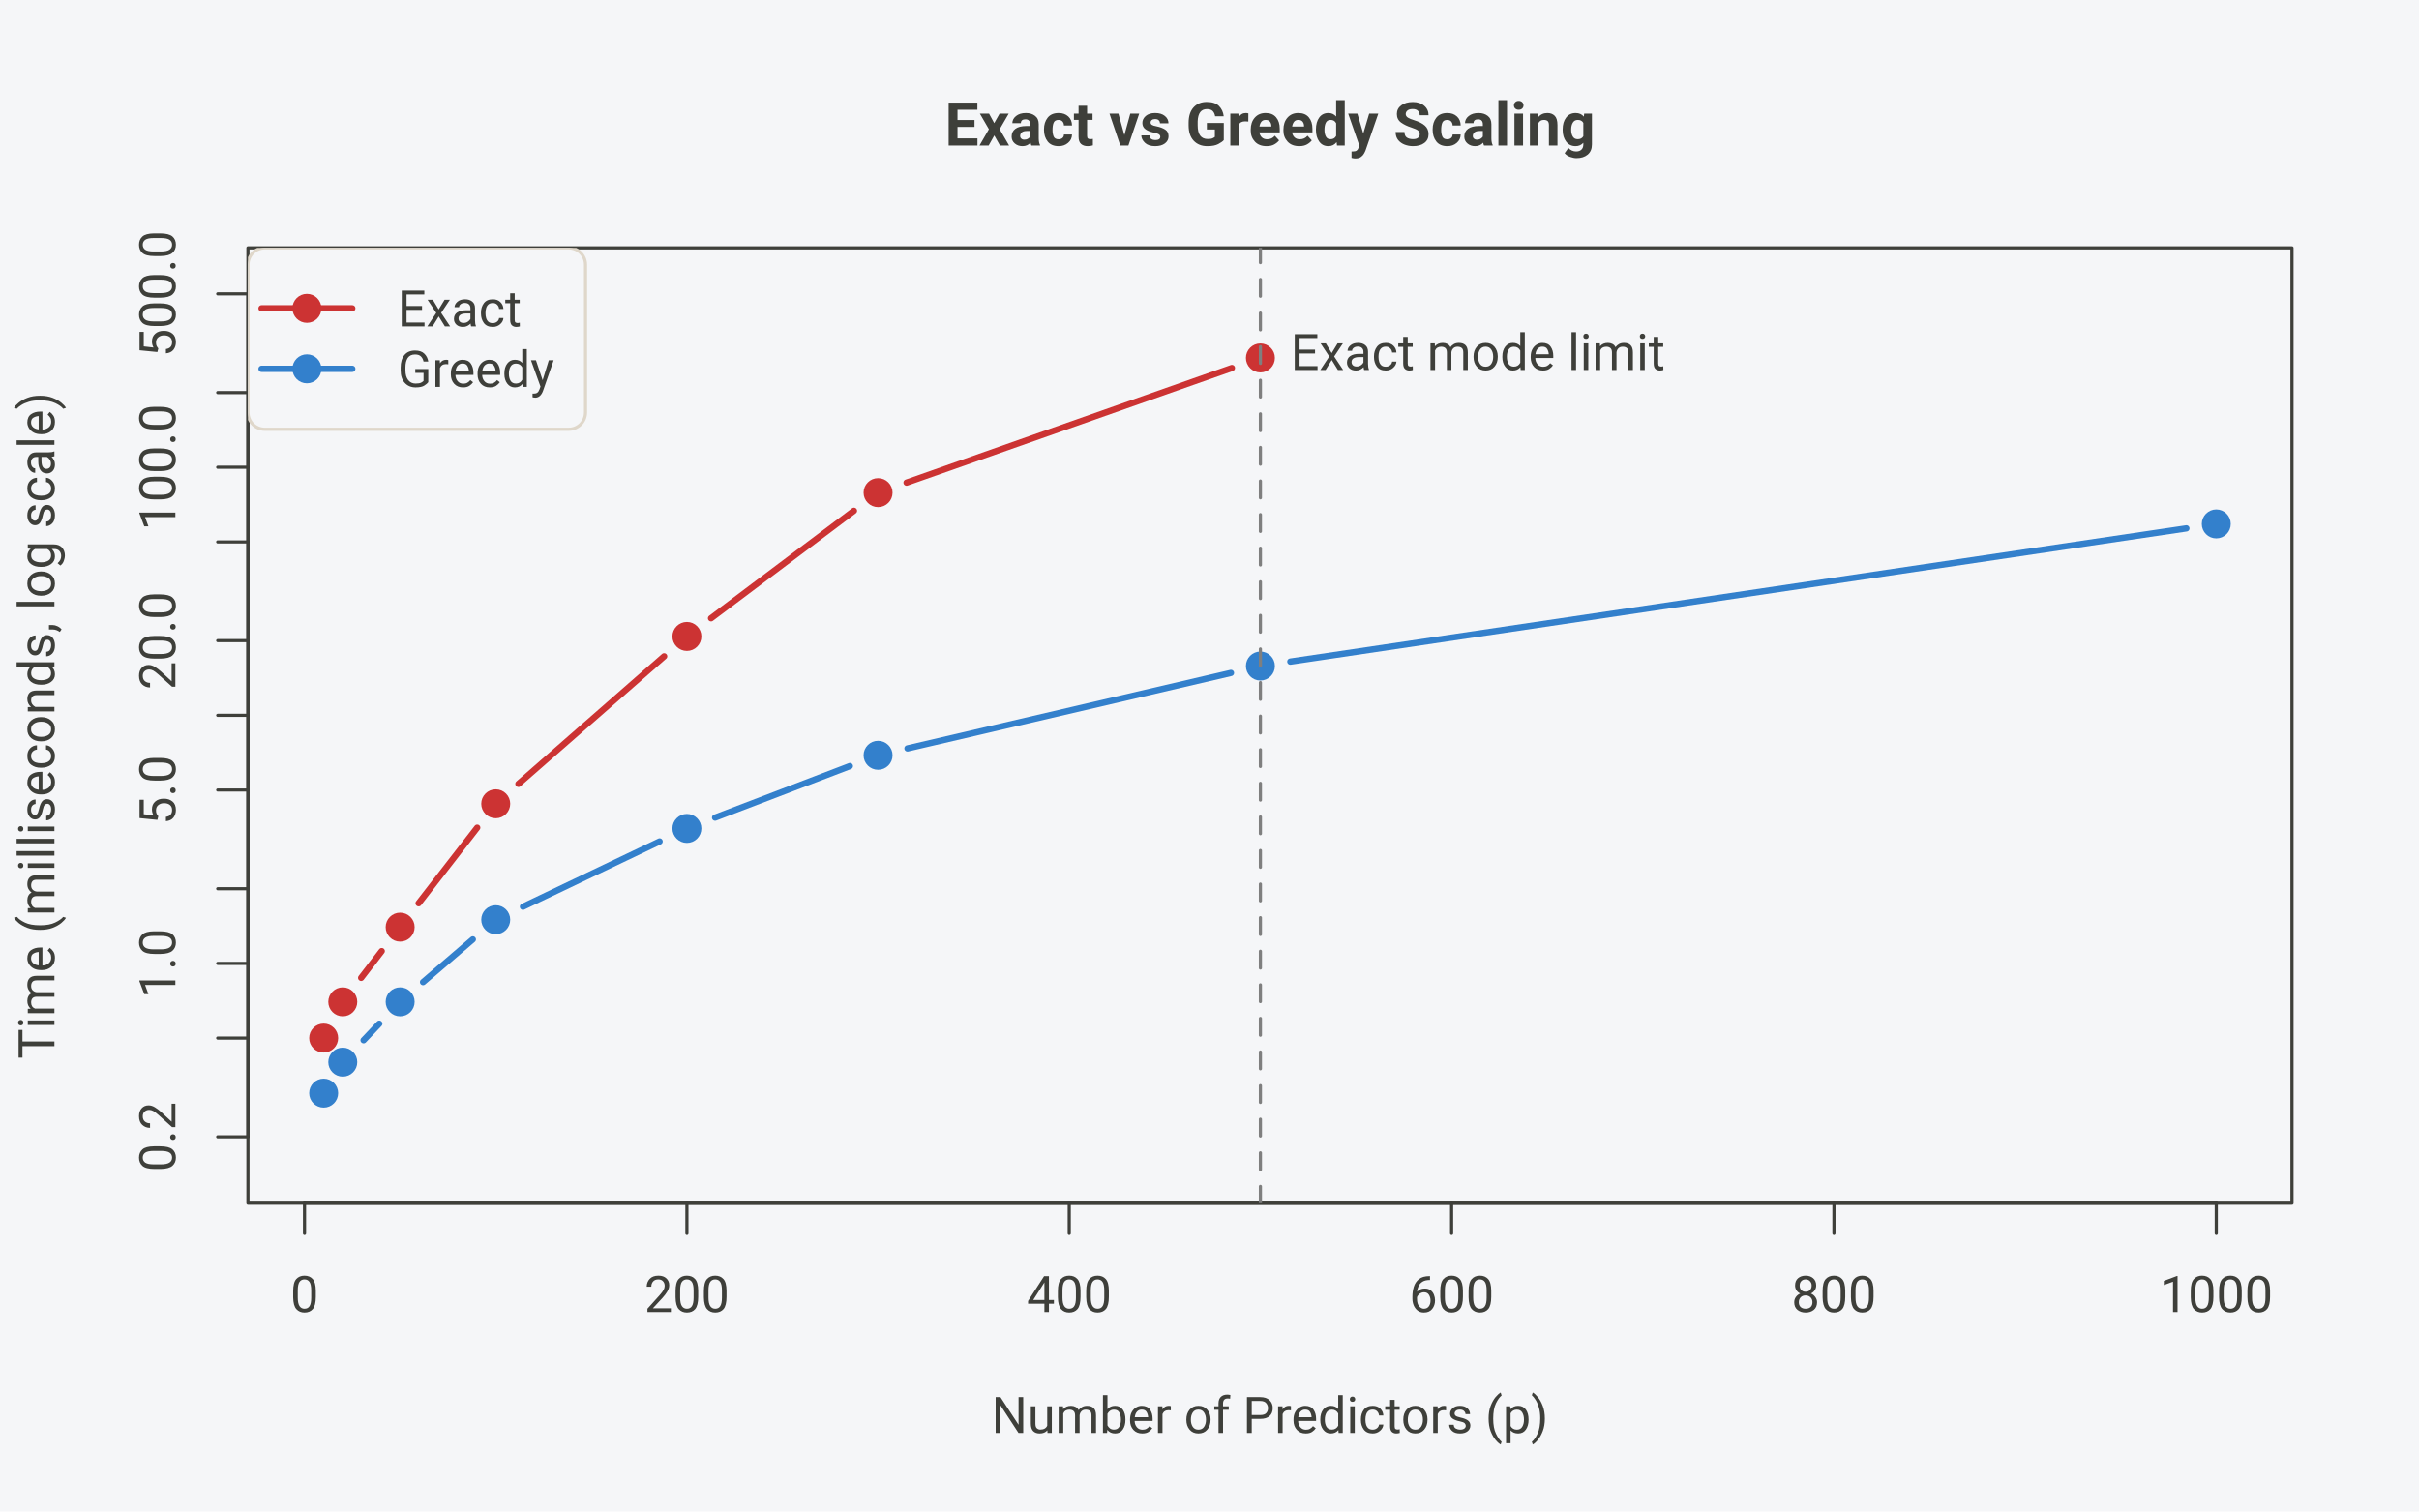
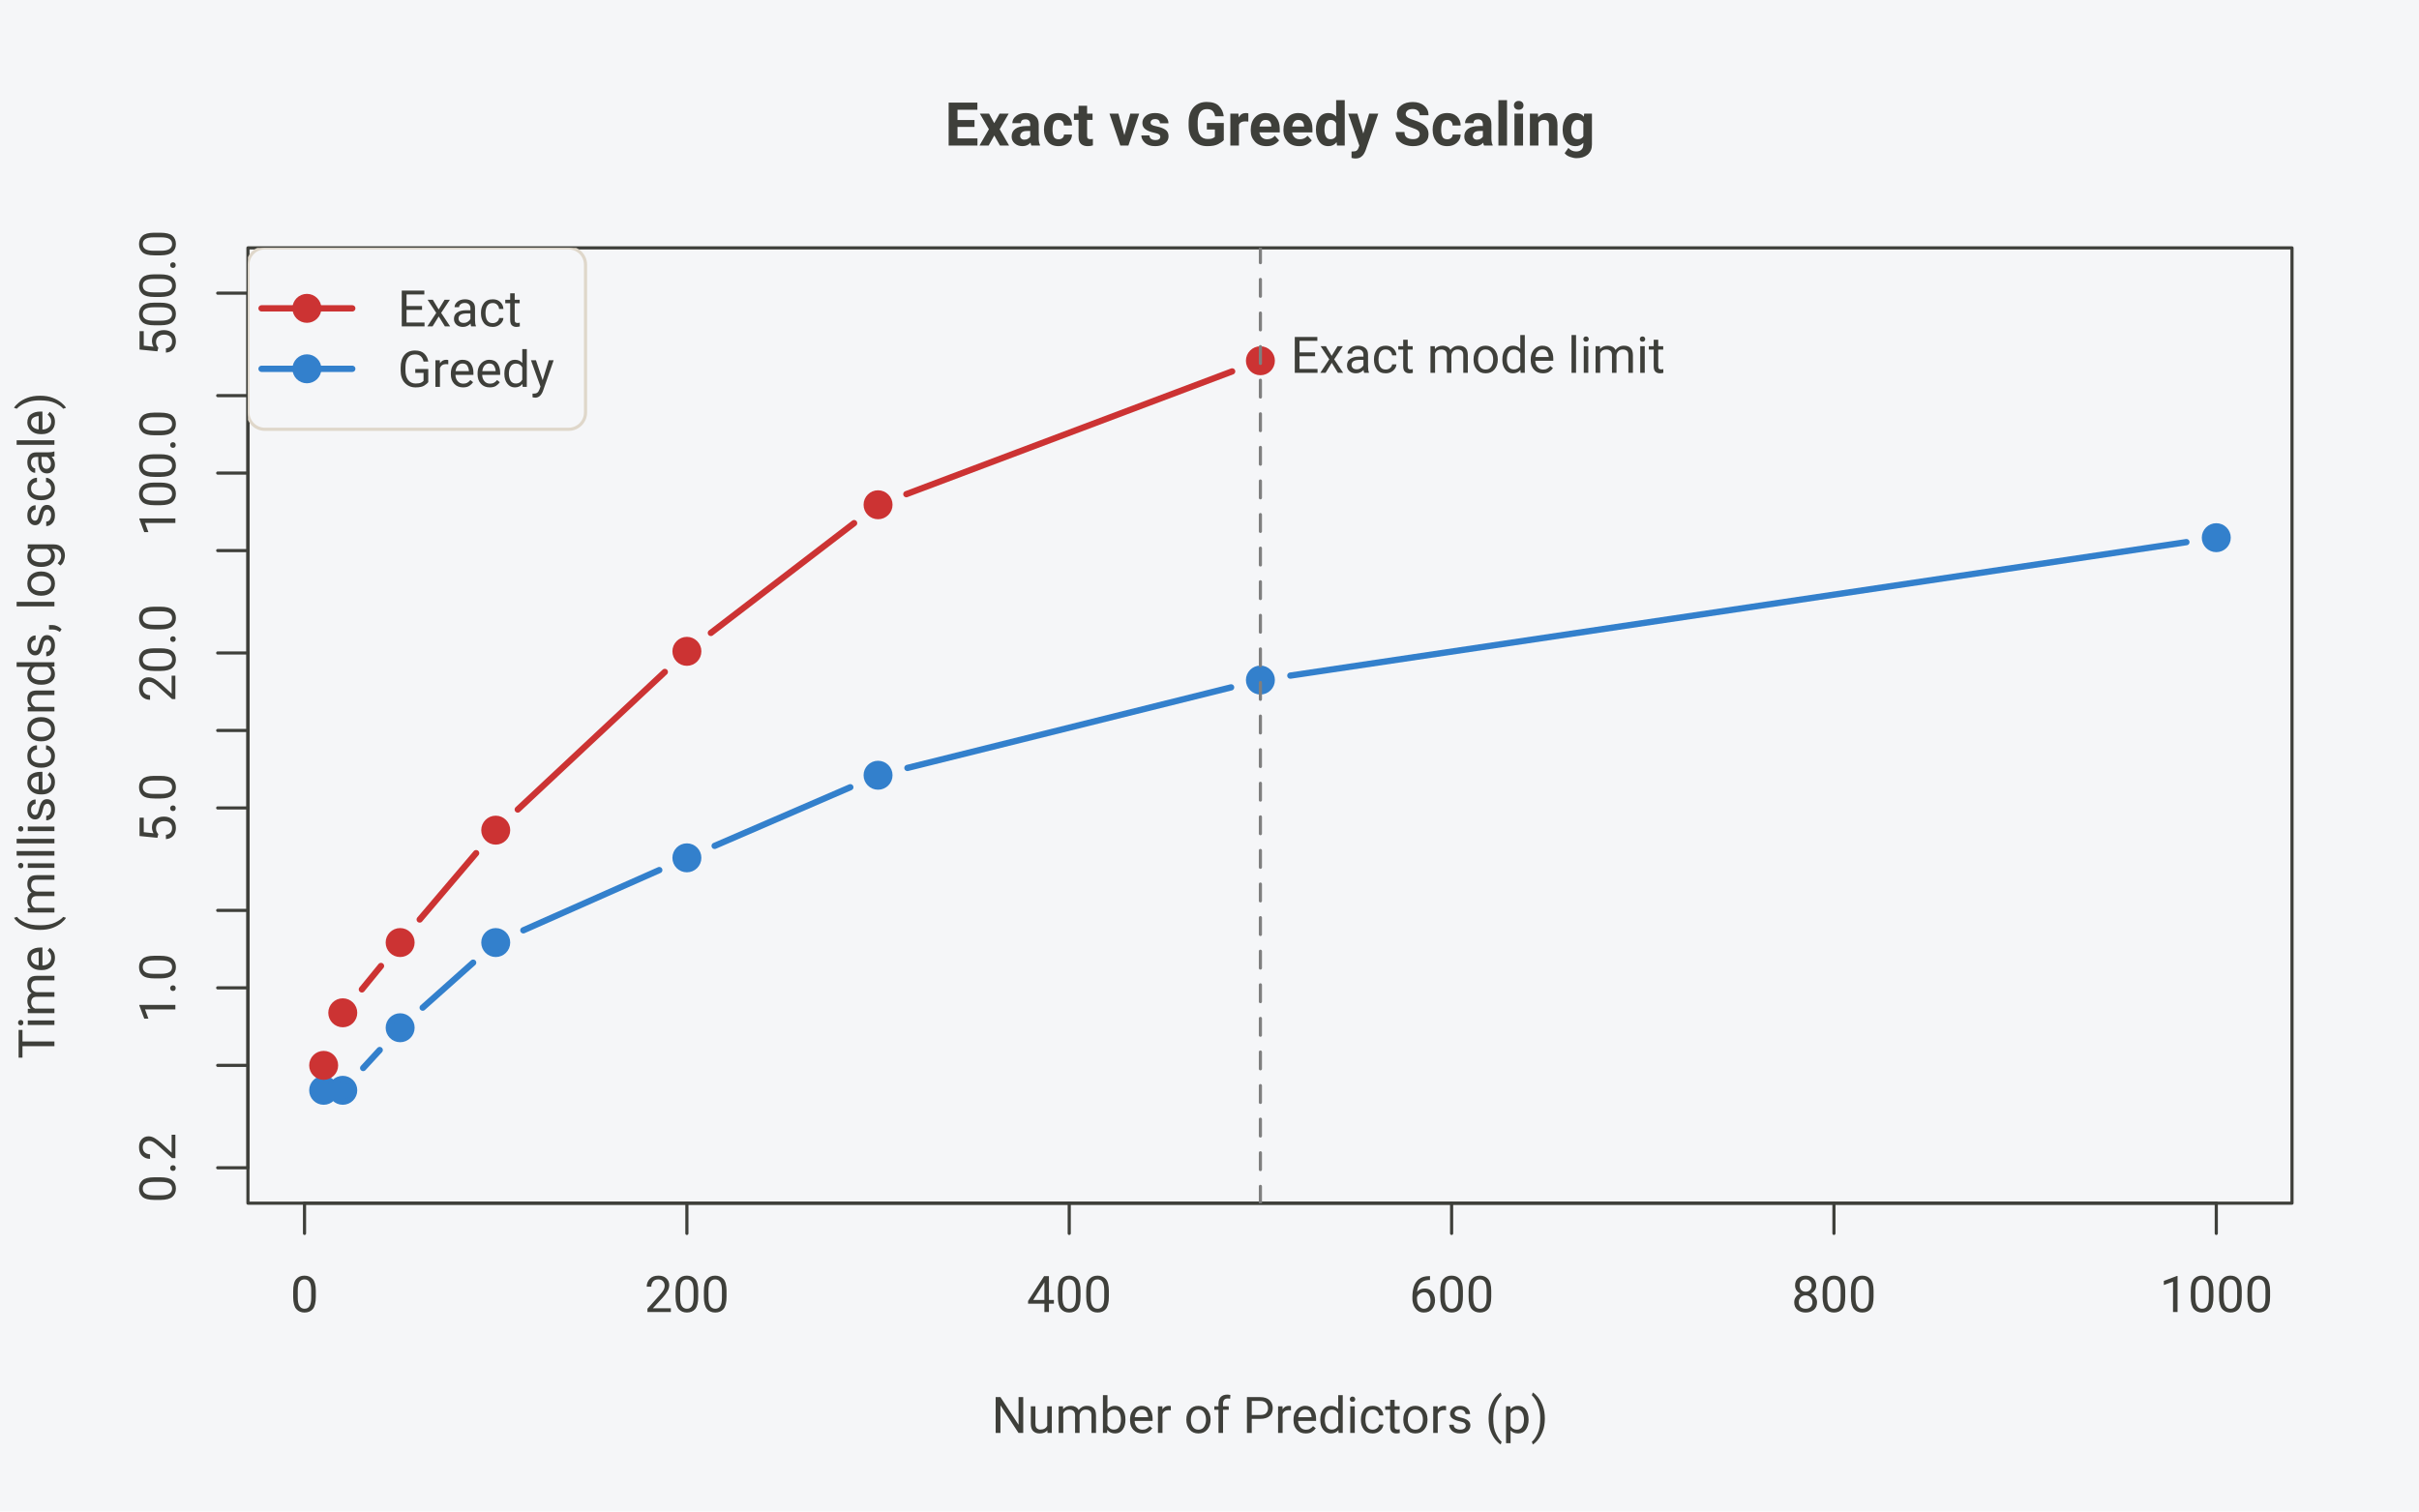
<svg xmlns="http://www.w3.org/2000/svg" width="576.00pt" height="360.00pt" viewBox="0 0 576.00 360.00">
  <g class="svglite">
    <defs>
      <style type="text/css">
    /* theme-aware-processed */
    .svglite line, .svglite polyline, .svglite polygon, .svglite path, .svglite circle {
      fill: none;
      stroke: #3E3F3A;
      stroke-linecap: round;
      stroke-linejoin: round;
      stroke-miterlimit: 10.00;
    }
    .svglite &gt; g &gt; rect {
      fill: none;
      stroke: #3E3F3A;
      stroke-linecap: round;
      stroke-linejoin: round;
      stroke-miterlimit: 10.00;
    }
    .svglite text {
      white-space: pre;
      fill: #3E3F3A;
    }
    .svglite g.glyphgroup path {
      fill: inherit;
      stroke: none;
    }
  </style>
    </defs>
    <rect width="100%" height="100%" style="stroke: none; fill: #F5F6F8;" />
    <defs>
      <clipPath id="cpMC4wMHw1NzYuMDB8MC4wMHwzNjAuMDA=">
        <rect x="0.00" y="0.00" width="576.00" height="360.00" />
      </clipPath>
    </defs>
    <g clip-path="url(#cpMC4wMHw1NzYuMDB8MC4wMHwzNjAuMDA=)">
</g>
    <defs>
      <clipPath id="cpNTkuMDR8NTQ1Ljc2fDU5LjA0fDI4Ni41Ng==">
        <rect x="59.04" y="59.04" width="486.72" height="227.52" />
      </clipPath>
    </defs>
    <g clip-path="url(#cpNTkuMDR8NTQ1Ljc2fDU5LjA0fDI4Ni41Ng==)">
-       <line x1="86.58" y1="247.75" x2="90.31" y2="243.82" style="stroke-width: 1.50; stroke: #3380CC;" />
-       <line x1="100.74" y1="233.91" x2="112.58" y2="223.74" style="stroke-width: 1.50; stroke: #3380CC;" />
-       <line x1="124.53" y1="215.95" x2="157.06" y2="200.41" style="stroke-width: 1.50; stroke: #3380CC;" />
-       <line x1="170.28" y1="194.73" x2="202.36" y2="182.46" style="stroke-width: 1.50; stroke: #3380CC;" />
-       <line x1="216.09" y1="178.25" x2="293.11" y2="160.27" style="stroke-width: 1.50; stroke: #3380CC;" />
-       <line x1="307.25" y1="157.57" x2="520.61" y2="125.84" style="stroke-width: 1.50; stroke: #3380CC;" />
-       <circle cx="77.07" cy="260.35" r="2.70" style="stroke-width: 1.50; stroke: #3380CC; fill: #3380CC;" />
-       <circle cx="81.62" cy="252.97" r="2.70" style="stroke-width: 1.50; stroke: #3380CC; fill: #3380CC;" />
-       <circle cx="95.28" cy="238.61" r="2.70" style="stroke-width: 1.50; stroke: #3380CC; fill: #3380CC;" />
-       <circle cx="118.04" cy="219.05" r="2.70" style="stroke-width: 1.50; stroke: #3380CC; fill: #3380CC;" />
-       <circle cx="163.56" cy="197.31" r="2.70" style="stroke-width: 1.50; stroke: #3380CC; fill: #3380CC;" />
-       <circle cx="209.08" cy="179.89" r="2.70" style="stroke-width: 1.50; stroke: #3380CC; fill: #3380CC;" />
-       <circle cx="300.12" cy="158.63" r="2.70" style="stroke-width: 1.50; stroke: #3380CC; fill: #3380CC;" />
-       <circle cx="527.73" cy="124.78" r="2.70" style="stroke-width: 1.50; stroke: #3380CC; fill: #3380CC;" />
+       <line x1="86.48" y1="254.37" x2="90.41" y2="250.09" style="stroke-width: 1.50; stroke: #3380CC;" />
+       <line x1="100.65" y1="239.99" x2="112.66" y2="229.28" style="stroke-width: 1.50; stroke: #3380CC;" />
+       <line x1="124.62" y1="221.57" x2="156.98" y2="207.23" style="stroke-width: 1.50; stroke: #3380CC;" />
+       <line x1="170.17" y1="201.46" x2="202.47" y2="187.50" style="stroke-width: 1.50; stroke: #3380CC;" />
+       <line x1="216.07" y1="182.90" x2="293.14" y2="163.71" style="stroke-width: 1.50; stroke: #3380CC;" />
+       <line x1="307.25" y1="160.91" x2="520.61" y2="129.12" style="stroke-width: 1.50; stroke: #3380CC;" />
+       <circle cx="77.07" cy="259.68" r="2.70" style="stroke-width: 1.50; stroke: #3380CC; fill: #3380CC;" />
+       <circle cx="81.62" cy="259.68" r="2.70" style="stroke-width: 1.50; stroke: #3380CC; fill: #3380CC;" />
+       <circle cx="95.28" cy="244.78" r="2.70" style="stroke-width: 1.50; stroke: #3380CC; fill: #3380CC;" />
+       <circle cx="118.04" cy="224.49" r="2.70" style="stroke-width: 1.50; stroke: #3380CC; fill: #3380CC;" />
+       <circle cx="163.56" cy="204.31" r="2.70" style="stroke-width: 1.50; stroke: #3380CC; fill: #3380CC;" />
+       <circle cx="209.08" cy="184.64" r="2.70" style="stroke-width: 1.50; stroke: #3380CC; fill: #3380CC;" />
+       <circle cx="300.12" cy="161.97" r="2.70" style="stroke-width: 1.50; stroke: #3380CC; fill: #3380CC;" />
+       <circle cx="527.73" cy="128.06" r="2.70" style="stroke-width: 1.50; stroke: #3380CC; fill: #3380CC;" />
    </g>
    <g clip-path="url(#cpMC4wMHw1NzYuMDB8MC4wMHwzNjAuMDA=)">
      <line x1="72.51" y1="286.56" x2="527.73" y2="286.56" style="stroke-width: 0.75;" />
      <line x1="72.51" y1="286.56" x2="72.51" y2="293.76" style="stroke-width: 0.75;" />
      <line x1="163.56" y1="286.56" x2="163.56" y2="293.76" style="stroke-width: 0.75;" />
      <line x1="254.60" y1="286.56" x2="254.60" y2="293.76" style="stroke-width: 0.75;" />
      <line x1="345.65" y1="286.56" x2="345.65" y2="293.76" style="stroke-width: 0.75;" />
      <line x1="436.69" y1="286.56" x2="436.69" y2="293.76" style="stroke-width: 0.75;" />
      <line x1="527.73" y1="286.56" x2="527.73" y2="293.76" style="stroke-width: 0.75;" />
      <text x="72.51" y="312.48" text-anchor="middle" style="font-size: 12.00px; font-family: &quot;Roboto&quot;, -apple-system, BlinkMacSystemFont, &quot;Segoe UI&quot;, system-ui, sans-serif;" textLength="6.67px" lengthAdjust="spacingAndGlyphs">0</text>
      <text x="163.56" y="312.48" text-anchor="middle" style="font-size: 12.00px; font-family: &quot;Roboto&quot;, -apple-system, BlinkMacSystemFont, &quot;Segoe UI&quot;, system-ui, sans-serif;" textLength="20.02px" lengthAdjust="spacingAndGlyphs">200</text>
      <text x="254.60" y="312.48" text-anchor="middle" style="font-size: 12.00px; font-family: &quot;Roboto&quot;, -apple-system, BlinkMacSystemFont, &quot;Segoe UI&quot;, system-ui, sans-serif;" textLength="20.02px" lengthAdjust="spacingAndGlyphs">400</text>
      <text x="345.65" y="312.48" text-anchor="middle" style="font-size: 12.00px; font-family: &quot;Roboto&quot;, -apple-system, BlinkMacSystemFont, &quot;Segoe UI&quot;, system-ui, sans-serif;" textLength="20.02px" lengthAdjust="spacingAndGlyphs">600</text>
      <text x="436.69" y="312.48" text-anchor="middle" style="font-size: 12.00px; font-family: &quot;Roboto&quot;, -apple-system, BlinkMacSystemFont, &quot;Segoe UI&quot;, system-ui, sans-serif;" textLength="20.02px" lengthAdjust="spacingAndGlyphs">800</text>
      <text x="527.73" y="312.48" text-anchor="middle" style="font-size: 12.00px; font-family: &quot;Roboto&quot;, -apple-system, BlinkMacSystemFont, &quot;Segoe UI&quot;, system-ui, sans-serif;" textLength="26.69px" lengthAdjust="spacingAndGlyphs">1000</text>
-       <line x1="59.04" y1="270.75" x2="59.04" y2="69.99" style="stroke-width: 0.75;" />
-       <line x1="59.04" y1="270.75" x2="51.84" y2="270.75" style="stroke-width: 0.75;" />
-       <line x1="59.04" y1="247.24" x2="51.84" y2="247.24" style="stroke-width: 0.75;" />
-       <line x1="59.04" y1="229.45" x2="51.84" y2="229.45" style="stroke-width: 0.75;" />
-       <line x1="59.04" y1="211.67" x2="51.84" y2="211.67" style="stroke-width: 0.75;" />
-       <line x1="59.04" y1="188.16" x2="51.84" y2="188.16" style="stroke-width: 0.75;" />
-       <line x1="59.04" y1="170.37" x2="51.84" y2="170.37" style="stroke-width: 0.75;" />
-       <line x1="59.04" y1="152.58" x2="51.84" y2="152.58" style="stroke-width: 0.75;" />
-       <line x1="59.04" y1="129.07" x2="51.84" y2="129.07" style="stroke-width: 0.75;" />
-       <line x1="59.04" y1="111.28" x2="51.84" y2="111.28" style="stroke-width: 0.75;" />
-       <line x1="59.04" y1="93.50" x2="51.84" y2="93.50" style="stroke-width: 0.75;" />
-       <line x1="59.04" y1="69.99" x2="51.84" y2="69.99" style="stroke-width: 0.75;" />
-       <text transform="translate(41.76,270.75) rotate(-90)" text-anchor="middle" style="font-size: 12.00px; font-family: &quot;Roboto&quot;, -apple-system, BlinkMacSystemFont, &quot;Segoe UI&quot;, system-ui, sans-serif;" textLength="16.67px" lengthAdjust="spacingAndGlyphs">0.2</text>
-       <text transform="translate(41.76,229.45) rotate(-90)" text-anchor="middle" style="font-size: 12.00px; font-family: &quot;Roboto&quot;, -apple-system, BlinkMacSystemFont, &quot;Segoe UI&quot;, system-ui, sans-serif;" textLength="16.67px" lengthAdjust="spacingAndGlyphs">1.0</text>
-       <text transform="translate(41.76,188.16) rotate(-90)" text-anchor="middle" style="font-size: 12.00px; font-family: &quot;Roboto&quot;, -apple-system, BlinkMacSystemFont, &quot;Segoe UI&quot;, system-ui, sans-serif;" textLength="16.67px" lengthAdjust="spacingAndGlyphs">5.0</text>
-       <text transform="translate(41.76,152.58) rotate(-90)" text-anchor="middle" style="font-size: 12.00px; font-family: &quot;Roboto&quot;, -apple-system, BlinkMacSystemFont, &quot;Segoe UI&quot;, system-ui, sans-serif;" textLength="23.34px" lengthAdjust="spacingAndGlyphs">20.0</text>
-       <text transform="translate(41.76,111.28) rotate(-90)" text-anchor="middle" style="font-size: 12.00px; font-family: &quot;Roboto&quot;, -apple-system, BlinkMacSystemFont, &quot;Segoe UI&quot;, system-ui, sans-serif;" textLength="30.02px" lengthAdjust="spacingAndGlyphs">100.0</text>
-       <text transform="translate(41.76,69.99) rotate(-90)" text-anchor="middle" style="font-size: 12.00px; font-family: &quot;Roboto&quot;, -apple-system, BlinkMacSystemFont, &quot;Segoe UI&quot;, system-ui, sans-serif;" textLength="30.02px" lengthAdjust="spacingAndGlyphs">500.0</text>
+       <line x1="59.04" y1="278.13" x2="59.04" y2="69.82" style="stroke-width: 0.75;" />
+       <line x1="59.04" y1="278.13" x2="51.84" y2="278.13" style="stroke-width: 0.75;" />
+       <line x1="59.04" y1="253.74" x2="51.84" y2="253.74" style="stroke-width: 0.75;" />
+       <line x1="59.04" y1="235.28" x2="51.84" y2="235.28" style="stroke-width: 0.75;" />
+       <line x1="59.04" y1="216.83" x2="51.84" y2="216.83" style="stroke-width: 0.75;" />
+       <line x1="59.04" y1="192.43" x2="51.84" y2="192.43" style="stroke-width: 0.75;" />
+       <line x1="59.04" y1="173.98" x2="51.84" y2="173.98" style="stroke-width: 0.75;" />
+       <line x1="59.04" y1="155.52" x2="51.84" y2="155.52" style="stroke-width: 0.75;" />
+       <line x1="59.04" y1="131.13" x2="51.84" y2="131.13" style="stroke-width: 0.75;" />
+       <line x1="59.04" y1="112.67" x2="51.84" y2="112.67" style="stroke-width: 0.75;" />
+       <line x1="59.04" y1="94.22" x2="51.84" y2="94.22" style="stroke-width: 0.75;" />
+       <line x1="59.04" y1="69.82" x2="51.84" y2="69.82" style="stroke-width: 0.75;" />
+       <text transform="translate(41.76,278.13) rotate(-90)" text-anchor="middle" style="font-size: 12.00px; font-family: &quot;Roboto&quot;, -apple-system, BlinkMacSystemFont, &quot;Segoe UI&quot;, system-ui, sans-serif;" textLength="16.67px" lengthAdjust="spacingAndGlyphs">0.2</text>
+       <text transform="translate(41.76,235.28) rotate(-90)" text-anchor="middle" style="font-size: 12.00px; font-family: &quot;Roboto&quot;, -apple-system, BlinkMacSystemFont, &quot;Segoe UI&quot;, system-ui, sans-serif;" textLength="16.67px" lengthAdjust="spacingAndGlyphs">1.0</text>
+       <text transform="translate(41.76,192.43) rotate(-90)" text-anchor="middle" style="font-size: 12.00px; font-family: &quot;Roboto&quot;, -apple-system, BlinkMacSystemFont, &quot;Segoe UI&quot;, system-ui, sans-serif;" textLength="16.67px" lengthAdjust="spacingAndGlyphs">5.0</text>
+       <text transform="translate(41.76,155.52) rotate(-90)" text-anchor="middle" style="font-size: 12.00px; font-family: &quot;Roboto&quot;, -apple-system, BlinkMacSystemFont, &quot;Segoe UI&quot;, system-ui, sans-serif;" textLength="23.34px" lengthAdjust="spacingAndGlyphs">20.0</text>
+       <text transform="translate(41.76,112.67) rotate(-90)" text-anchor="middle" style="font-size: 12.00px; font-family: &quot;Roboto&quot;, -apple-system, BlinkMacSystemFont, &quot;Segoe UI&quot;, system-ui, sans-serif;" textLength="30.02px" lengthAdjust="spacingAndGlyphs">100.0</text>
+       <text transform="translate(41.76,69.82) rotate(-90)" text-anchor="middle" style="font-size: 12.00px; font-family: &quot;Roboto&quot;, -apple-system, BlinkMacSystemFont, &quot;Segoe UI&quot;, system-ui, sans-serif;" textLength="30.02px" lengthAdjust="spacingAndGlyphs">500.0</text>
      <polygon points="59.04,286.56 545.76,286.56 545.76,59.04 59.04,59.04 " style="stroke-width: 0.75;" />
      <text x="302.40" y="34.67" text-anchor="middle" style="font-size: 14.40px; font-weight: bold; font-family: &quot;Roboto&quot;, -apple-system, BlinkMacSystemFont, &quot;Segoe UI&quot;, system-ui, sans-serif;" textLength="167.16px" lengthAdjust="spacingAndGlyphs">Exact vs Greedy Scaling</text>
      <text x="302.40" y="341.28" text-anchor="middle" style="font-size: 12.00px; font-family: &quot;Roboto&quot;, -apple-system, BlinkMacSystemFont, &quot;Segoe UI&quot;, system-ui, sans-serif;" textLength="131.36px" lengthAdjust="spacingAndGlyphs">Number of Predictors (p)</text>
      <text transform="translate(12.96,172.80) rotate(-90)" text-anchor="middle" style="font-size: 12.00px; font-family: &quot;Roboto&quot;, -apple-system, BlinkMacSystemFont, &quot;Segoe UI&quot;, system-ui, sans-serif;" textLength="156.95px" lengthAdjust="spacingAndGlyphs">Time (milliseconds, log scale)</text>
    </g>
    <g clip-path="url(#cpNTkuMDR8NTQ1Ljc2fDU5LjA0fDI4Ni41Ng==)">
-       <line x1="86.00" y1="232.89" x2="90.89" y2="226.53" style="stroke-width: 1.50; stroke: #CC3333;" />
-       <line x1="99.68" y1="215.13" x2="113.63" y2="197.13" style="stroke-width: 1.50; stroke: #CC3333;" />
-       <line x1="123.45" y1="186.69" x2="158.14" y2="156.32" style="stroke-width: 1.50; stroke: #CC3333;" />
-       <line x1="169.31" y1="147.25" x2="203.33" y2="121.66" style="stroke-width: 1.50; stroke: #CC3333;" />
-       <line x1="215.87" y1="114.94" x2="293.33" y2="87.65" style="stroke-width: 1.50; stroke: #CC3333;" />
-       <circle cx="77.07" cy="247.24" r="2.70" style="stroke-width: 1.50; stroke: #CC3333; fill: #CC3333;" />
-       <circle cx="81.62" cy="238.61" r="2.70" style="stroke-width: 1.50; stroke: #CC3333; fill: #CC3333;" />
-       <circle cx="95.28" cy="220.82" r="2.70" style="stroke-width: 1.50; stroke: #CC3333; fill: #CC3333;" />
-       <circle cx="118.04" cy="191.44" r="2.70" style="stroke-width: 1.50; stroke: #CC3333; fill: #CC3333;" />
-       <circle cx="163.56" cy="151.58" r="2.70" style="stroke-width: 1.50; stroke: #CC3333; fill: #CC3333;" />
-       <circle cx="209.08" cy="117.33" r="2.70" style="stroke-width: 1.50; stroke: #CC3333; fill: #CC3333;" />
-       <circle cx="300.12" cy="85.25" r="2.70" style="stroke-width: 1.50; stroke: #CC3333; fill: #CC3333;" />
+       <line x1="86.17" y1="235.64" x2="90.72" y2="230.07" style="stroke-width: 1.50; stroke: #CC3333;" />
+       <line x1="99.94" y1="219.00" x2="113.37" y2="203.20" style="stroke-width: 1.50; stroke: #CC3333;" />
+       <line x1="123.29" y1="192.80" x2="158.30" y2="160.04" style="stroke-width: 1.50; stroke: #CC3333;" />
+       <line x1="169.27" y1="150.74" x2="203.37" y2="124.60" style="stroke-width: 1.50; stroke: #CC3333;" />
+       <line x1="215.82" y1="117.69" x2="293.39" y2="88.46" style="stroke-width: 1.50; stroke: #CC3333;" />
+       <circle cx="77.07" cy="253.74" r="2.70" style="stroke-width: 1.50; stroke: #CC3333; fill: #CC3333;" />
+       <circle cx="81.62" cy="241.22" r="2.70" style="stroke-width: 1.50; stroke: #CC3333; fill: #CC3333;" />
+       <circle cx="95.28" cy="224.49" r="2.70" style="stroke-width: 1.50; stroke: #CC3333; fill: #CC3333;" />
+       <circle cx="118.04" cy="197.72" r="2.70" style="stroke-width: 1.50; stroke: #CC3333; fill: #CC3333;" />
+       <circle cx="163.56" cy="155.13" r="2.70" style="stroke-width: 1.50; stroke: #CC3333; fill: #CC3333;" />
+       <circle cx="209.08" cy="120.22" r="2.70" style="stroke-width: 1.50; stroke: #CC3333; fill: #CC3333;" />
+       <circle cx="300.12" cy="85.92" r="2.70" style="stroke-width: 1.50; stroke: #CC3333; fill: #CC3333;" />
      <line x1="300.12" y1="286.56" x2="300.12" y2="59.04" style="stroke-width: 0.75; stroke: #7F7F7F; stroke-dasharray: 4.00,4.00;" />
-       <text x="307.32" y="88.12" style="font-size: 12.00px; font-family: &quot;Roboto&quot;, -apple-system, BlinkMacSystemFont, &quot;Segoe UI&quot;, system-ui, sans-serif;" textLength="88.02px" lengthAdjust="spacingAndGlyphs">Exact mode limit</text>
+       <text x="307.32" y="88.79" style="font-size: 12.00px; font-family: &quot;Roboto&quot;, -apple-system, BlinkMacSystemFont, &quot;Segoe UI&quot;, system-ui, sans-serif;" textLength="88.02px" lengthAdjust="spacingAndGlyphs">Exact mode limit</text>
      <rect rx="4" x="59.04" y="59.04" width="80.38" height="43.20" style="stroke-width: 0.75; stroke: #DFD7CA; fill: #F5F6F8;" />
      <line x1="62.28" y1="73.44" x2="83.88" y2="73.44" style="stroke-width: 1.50; stroke: #CC3333;" />
      <line x1="62.28" y1="87.84" x2="83.88" y2="87.84" style="stroke-width: 1.50; stroke: #3380CC;" />
      <circle cx="73.08" cy="73.44" r="2.70" style="stroke-width: 1.50; stroke: #CC3333; fill: #CC3333;" />
      <circle cx="73.08" cy="87.84" r="2.70" style="stroke-width: 1.50; stroke: #3380CC; fill: #3380CC;" />
      <text x="94.68" y="77.74" style="font-size: 12.00px; font-family: &quot;Roboto&quot;, -apple-system, BlinkMacSystemFont, &quot;Segoe UI&quot;, system-ui, sans-serif;" textLength="30.00px" lengthAdjust="spacingAndGlyphs">Exact</text>
      <text x="94.68" y="92.14" style="font-size: 12.00px; font-family: &quot;Roboto&quot;, -apple-system, BlinkMacSystemFont, &quot;Segoe UI&quot;, system-ui, sans-serif;" textLength="39.34px" lengthAdjust="spacingAndGlyphs">Greedy</text>
    </g>
  </g>
</svg>
